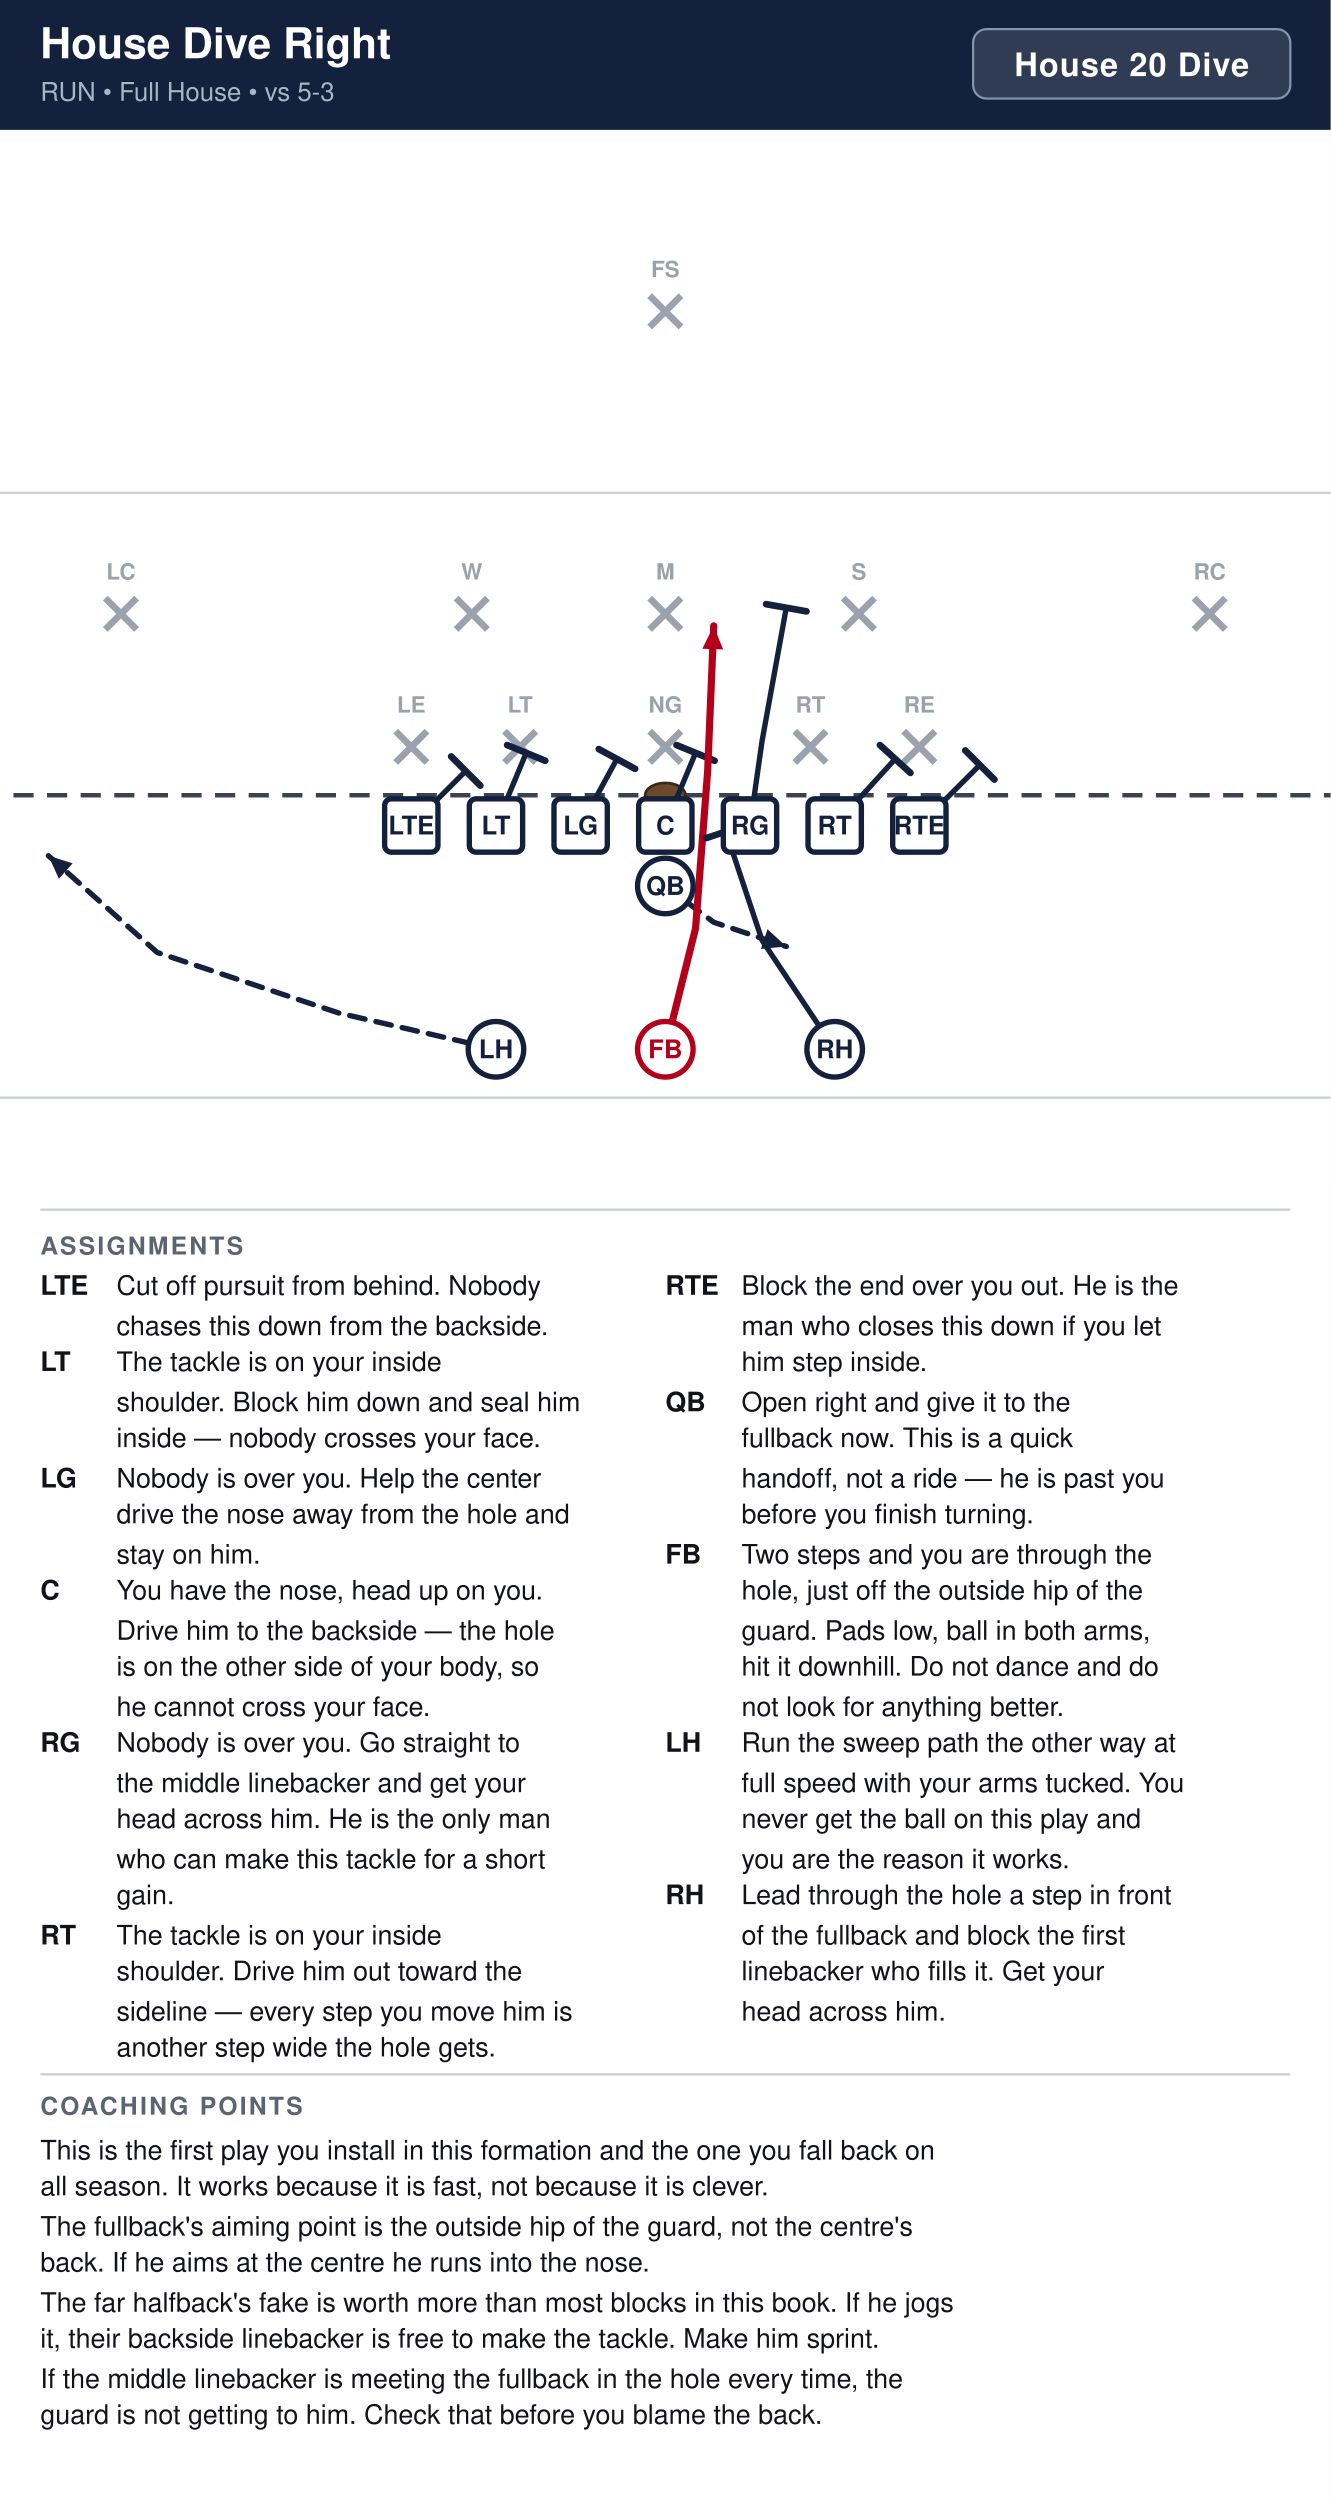
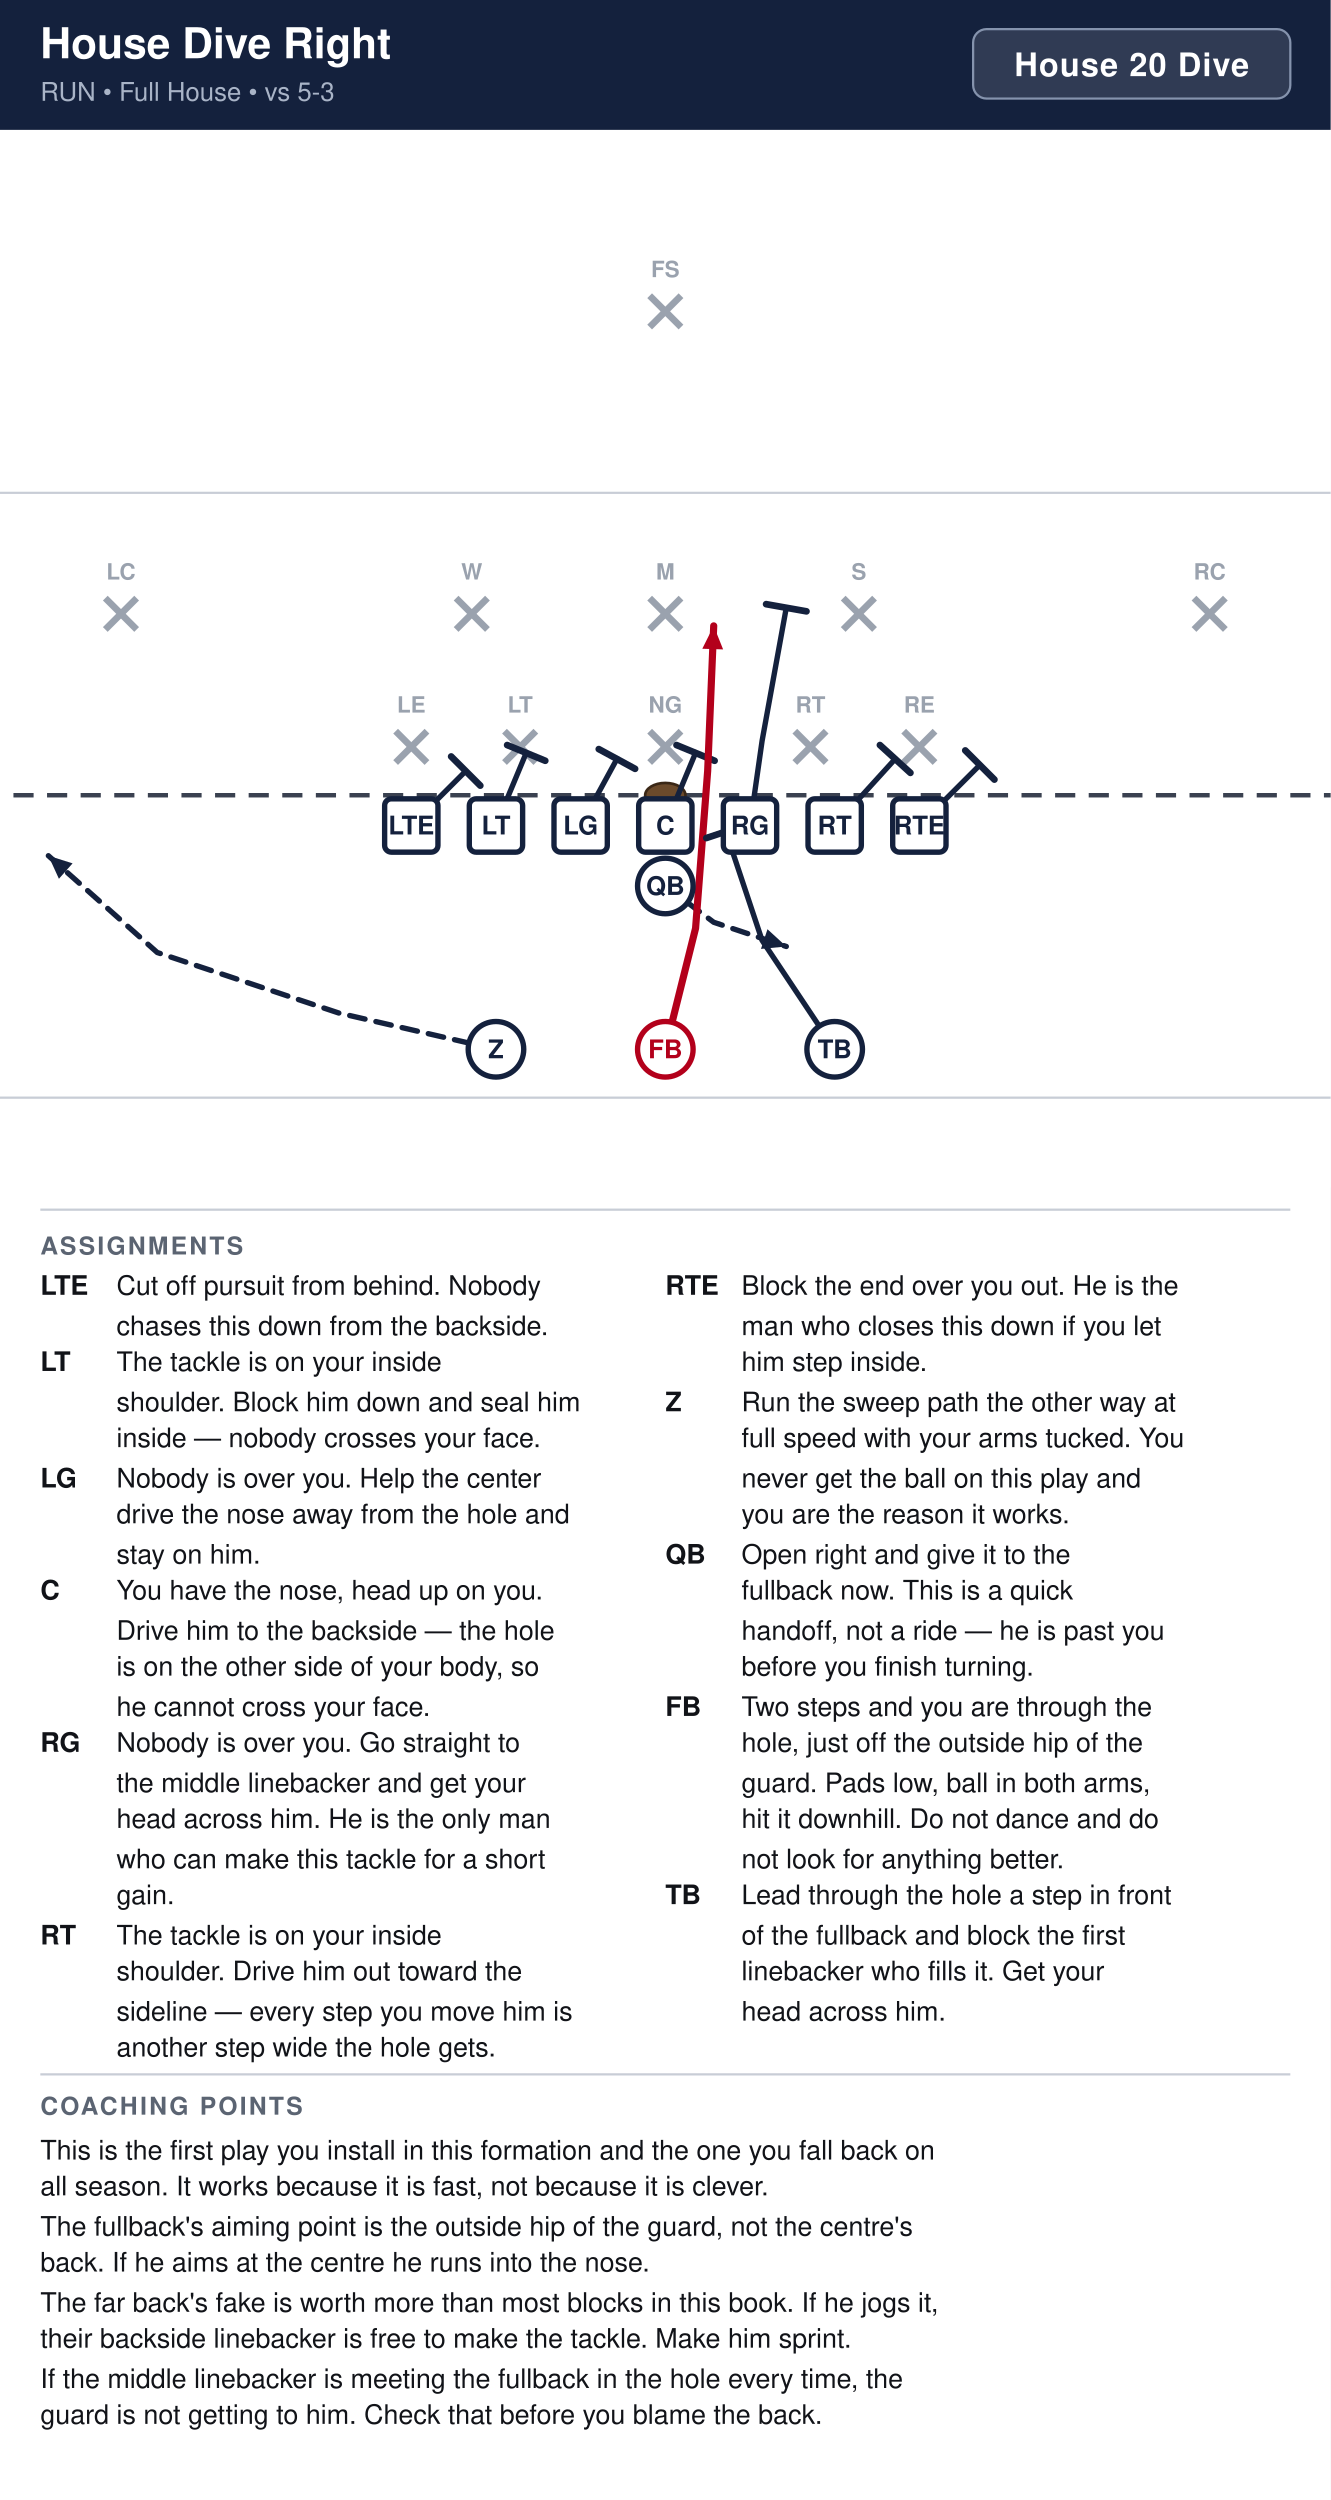
<svg xmlns="http://www.w3.org/2000/svg" width="594" height="1116" viewBox="0 0 594 1116" font-family="Segoe UI, Helvetica, Arial, sans-serif">
  <rect width="100%" height="100%" fill="#ffffff" />
  <rect x="0" y="0" width="594" height="58" fill="#14213d" />
  <text x="18" y="26" font-size="19" font-weight="700" fill="#ffffff">House Dive Right</text>
  <text x="18" y="45" font-size="11.5" fill="#a9b4c7">RUN  •  Full House  •  vs 5-3</text>
  <rect x="434.4" y="13" width="141.6" height="31" rx="6" fill="#ffffff" fill-opacity="0.12" stroke="#8593ad" stroke-width="1" />
  <text x="505.2" y="34" text-anchor="middle" font-size="14.5" font-weight="700" fill="#ffffff" letter-spacing="0.5">House 20 Dive</text>
  <clipPath id="fieldclip">
    <rect x="0" y="58" width="594" height="472" />
  </clipPath>
  <g clip-path="url(#fieldclip)">
    <g transform="translate(-54.0,31.0)">
      <rect x="0" y="0" width="702" height="513" fill="#ffffff" />
      <line x1="0" y1="459.0" x2="702" y2="459.0" stroke="#c8cdd6" stroke-width="1" />
      <line x1="0" y1="189.0" x2="702" y2="189.0" stroke="#c8cdd6" stroke-width="1" />
      <line x1="0" y1="324.0" x2="702" y2="324.0" stroke="#3a4150" stroke-width="2" stroke-dasharray="9 6" />
      <ellipse cx="351.0" cy="324.0" rx="9" ry="5.5" fill="#6b4a2b" stroke="#3a2716" stroke-width="1.2" />
      <line x1="230.6" y1="295.4" x2="244.6" y2="309.4" stroke="#9aa2ae" stroke-width="3" />
      <line x1="244.6" y1="295.4" x2="230.6" y2="309.4" stroke="#9aa2ae" stroke-width="3" />
      <text x="237.6" y="287.1" text-anchor="middle" font-size="10" fill="#9aa2ae" font-weight="600">LE</text>
      <line x1="279.2" y1="295.4" x2="293.2" y2="309.4" stroke="#9aa2ae" stroke-width="3" />
      <line x1="293.2" y1="295.4" x2="279.2" y2="309.4" stroke="#9aa2ae" stroke-width="3" />
      <text x="286.2" y="287.1" text-anchor="middle" font-size="10" fill="#9aa2ae" font-weight="600">LT</text>
      <line x1="344.0" y1="295.4" x2="358.0" y2="309.4" stroke="#9aa2ae" stroke-width="3" />
      <line x1="358.0" y1="295.4" x2="344.0" y2="309.4" stroke="#9aa2ae" stroke-width="3" />
      <text x="351.0" y="287.1" text-anchor="middle" font-size="10" fill="#9aa2ae" font-weight="600">NG</text>
      <line x1="408.8" y1="295.4" x2="422.8" y2="309.4" stroke="#9aa2ae" stroke-width="3" />
      <line x1="422.8" y1="295.4" x2="408.8" y2="309.4" stroke="#9aa2ae" stroke-width="3" />
      <text x="415.8" y="287.1" text-anchor="middle" font-size="10" fill="#9aa2ae" font-weight="600">RT</text>
      <line x1="457.4" y1="295.4" x2="471.4" y2="309.4" stroke="#9aa2ae" stroke-width="3" />
      <line x1="471.4" y1="295.4" x2="457.4" y2="309.4" stroke="#9aa2ae" stroke-width="3" />
      <text x="464.4" y="287.1" text-anchor="middle" font-size="10" fill="#9aa2ae" font-weight="600">RE</text>
      <line x1="257.6" y1="236.0" x2="271.6" y2="250.0" stroke="#9aa2ae" stroke-width="3" />
      <line x1="271.6" y1="236.0" x2="257.6" y2="250.0" stroke="#9aa2ae" stroke-width="3" />
      <text x="264.6" y="227.7" text-anchor="middle" font-size="10" fill="#9aa2ae" font-weight="600">W</text>
      <line x1="344.0" y1="236.0" x2="358.0" y2="250.0" stroke="#9aa2ae" stroke-width="3" />
      <line x1="358.0" y1="236.0" x2="344.0" y2="250.0" stroke="#9aa2ae" stroke-width="3" />
      <text x="351.0" y="227.7" text-anchor="middle" font-size="10" fill="#9aa2ae" font-weight="600">M</text>
      <line x1="430.4" y1="236.0" x2="444.4" y2="250.0" stroke="#9aa2ae" stroke-width="3" />
      <line x1="444.4" y1="236.0" x2="430.4" y2="250.0" stroke="#9aa2ae" stroke-width="3" />
      <text x="437.4" y="227.7" text-anchor="middle" font-size="10" fill="#9aa2ae" font-weight="600">S</text>
      <line x1="101.0" y1="236.0" x2="115.0" y2="250.0" stroke="#9aa2ae" stroke-width="3" />
      <line x1="115.0" y1="236.0" x2="101.0" y2="250.0" stroke="#9aa2ae" stroke-width="3" />
      <text x="108.0" y="227.7" text-anchor="middle" font-size="10" fill="#9aa2ae" font-weight="600">LC</text>
      <line x1="587.0" y1="236.0" x2="601.0" y2="250.0" stroke="#9aa2ae" stroke-width="3" />
      <line x1="601.0" y1="236.0" x2="587.0" y2="250.0" stroke="#9aa2ae" stroke-width="3" />
      <text x="594.0" y="227.7" text-anchor="middle" font-size="10" fill="#9aa2ae" font-weight="600">RC</text>
      <line x1="344.0" y1="101.0" x2="358.0" y2="115.0" stroke="#9aa2ae" stroke-width="3" />
      <line x1="358.0" y1="101.0" x2="344.0" y2="115.0" stroke="#9aa2ae" stroke-width="3" />
      <text x="351.0" y="92.7" text-anchor="middle" font-size="10" fill="#9aa2ae" font-weight="600">FS</text>
      <path d="M237.6,337.5 L261.9,313.2" fill="none" stroke="#14213d" stroke-width="2.4" stroke-linecap="round" stroke-linejoin="round" />
      <line x1="255.4" y1="306.7" x2="268.4" y2="319.7" stroke="#14213d" stroke-width="3.0" stroke-linecap="round" />
      <path d="M275.4,337.5 L288.9,305.1" fill="none" stroke="#14213d" stroke-width="2.4" stroke-linecap="round" stroke-linejoin="round" />
      <line x1="280.4" y1="301.6" x2="297.4" y2="308.6" stroke="#14213d" stroke-width="3.0" stroke-linecap="round" />
      <path d="M313.2,337.5 L329.4,307.8" fill="none" stroke="#14213d" stroke-width="2.4" stroke-linecap="round" stroke-linejoin="round" />
      <line x1="321.3" y1="303.4" x2="337.5" y2="312.2" stroke="#14213d" stroke-width="3.0" stroke-linecap="round" />
      <path d="M351.0,337.5 L364.5,305.1" fill="none" stroke="#14213d" stroke-width="2.4" stroke-linecap="round" stroke-linejoin="round" />
      <line x1="356.0" y1="301.6" x2="373.0" y2="308.6" stroke="#14213d" stroke-width="3.0" stroke-linecap="round" />
      <path d="M388.8,337.5 L394.2,299.7 L405.0,240.3" fill="none" stroke="#14213d" stroke-width="2.4" stroke-linecap="round" stroke-linejoin="round" />
      <line x1="396.0" y1="238.7" x2="414.0" y2="241.9" stroke="#14213d" stroke-width="3.0" stroke-linecap="round" />
      <path d="M426.6,337.5 L453.6,307.8" fill="none" stroke="#14213d" stroke-width="2.4" stroke-linecap="round" stroke-linejoin="round" />
      <line x1="446.8" y1="301.6" x2="460.4" y2="314.0" stroke="#14213d" stroke-width="3.0" stroke-linecap="round" />
      <path d="M464.4,337.5 L491.4,310.5" fill="none" stroke="#14213d" stroke-width="2.4" stroke-linecap="round" stroke-linejoin="round" />
      <line x1="484.9" y1="304.0" x2="497.9" y2="317.0" stroke="#14213d" stroke-width="3.0" stroke-linecap="round" />
      <path d="M351.0,364.5 L372.6,380.7 L405.0,391.5" fill="none" stroke="#14213d" stroke-width="2.4" stroke-linecap="round" stroke-linejoin="round" stroke-dasharray="7 5" />
      <polygon points="405.0,391.5 393.7,392.6 396.6,383.8" fill="#14213d" />
      <path d="M275.4,437.4 L205.2,421.2 L124.2,394.2 L75.6,351.0" fill="none" stroke="#14213d" stroke-width="2.4" stroke-linecap="round" stroke-linejoin="round" stroke-dasharray="7 5" />
      <polygon points="75.6,351.0 86.4,354.4 80.3,361.3" fill="#14213d" />
      <path d="M351.0,437.4 L364.5,383.4 L369.9,313.2 L372.6,248.4" fill="none" stroke="#b3001b" stroke-width="3.2" stroke-linecap="round" stroke-linejoin="round" />
      <polygon points="372.6,248.4 376.8,258.9 367.5,258.6" fill="#b3001b" />
      <path d="M426.6,437.4 L394.2,388.8 L378.0,340.2" fill="none" stroke="#14213d" stroke-width="2.4" stroke-linecap="round" stroke-linejoin="round" />
      <line x1="369.3" y1="343.1" x2="386.7" y2="337.3" stroke="#14213d" stroke-width="3.0" stroke-linecap="round" />
      <rect x="225.7" y="325.6" width="23.8" height="23.8" rx="3" fill="#ffffff" stroke="#14213d" stroke-width="2.4" />
      <text x="237.6" y="341.5" text-anchor="middle" font-size="11.5" font-weight="700" fill="#14213d">LTE</text>
      <rect x="263.5" y="325.6" width="23.8" height="23.8" rx="3" fill="#ffffff" stroke="#14213d" stroke-width="2.4" />
      <text x="275.4" y="341.5" text-anchor="middle" font-size="11.5" font-weight="700" fill="#14213d">LT</text>
      <rect x="301.3" y="325.6" width="23.8" height="23.8" rx="3" fill="#ffffff" stroke="#14213d" stroke-width="2.4" />
      <text x="313.2" y="341.5" text-anchor="middle" font-size="11.5" font-weight="700" fill="#14213d">LG</text>
      <rect x="339.1" y="325.6" width="23.8" height="23.8" rx="3" fill="#ffffff" stroke="#14213d" stroke-width="2.4" />
      <text x="351.0" y="341.5" text-anchor="middle" font-size="11.5" font-weight="700" fill="#14213d">C</text>
      <rect x="376.9" y="325.6" width="23.8" height="23.8" rx="3" fill="#ffffff" stroke="#14213d" stroke-width="2.4" />
      <text x="388.8" y="341.5" text-anchor="middle" font-size="11.5" font-weight="700" fill="#14213d">RG</text>
      <rect x="414.7" y="325.6" width="23.8" height="23.8" rx="3" fill="#ffffff" stroke="#14213d" stroke-width="2.4" />
      <text x="426.6" y="341.5" text-anchor="middle" font-size="11.5" font-weight="700" fill="#14213d">RT</text>
      <rect x="452.5" y="325.6" width="23.8" height="23.8" rx="3" fill="#ffffff" stroke="#14213d" stroke-width="2.4" />
      <text x="464.4" y="341.5" text-anchor="middle" font-size="11.5" font-weight="700" fill="#14213d">RTE</text>
      <circle cx="351.0" cy="364.5" r="12.4" fill="#ffffff" stroke="#14213d" stroke-width="2.4" />
      <text x="351.0" y="368.5" text-anchor="middle" font-size="11.5" font-weight="700" fill="#14213d">QB</text>
      <circle cx="275.4" cy="437.4" r="12.4" fill="#ffffff" stroke="#14213d" stroke-width="2.4" />
-       <text x="275.4" y="441.4" text-anchor="middle" font-size="11.5" font-weight="700" fill="#14213d">LH</text>
+       <text x="275.4" y="441.4" text-anchor="middle" font-size="11.5" font-weight="700" fill="#14213d">Z</text>
      <circle cx="351.0" cy="437.4" r="12.4" fill="#ffffff" stroke="#b3001b" stroke-width="2.4" />
      <text x="351.0" y="441.4" text-anchor="middle" font-size="11.5" font-weight="700" fill="#b3001b">FB</text>
      <circle cx="426.6" cy="437.4" r="12.4" fill="#ffffff" stroke="#14213d" stroke-width="2.4" />
-       <text x="426.6" y="441.4" text-anchor="middle" font-size="11.5" font-weight="700" fill="#14213d">RH</text>
+       <text x="426.6" y="441.4" text-anchor="middle" font-size="11.5" font-weight="700" fill="#14213d">TB</text>
    </g>
  </g>
  <line x1="18" y1="540" x2="576" y2="540" stroke="#c8cdd6" stroke-width="1" />
  <text x="18" y="560" font-size="11" font-weight="700" fill="#5b6472" letter-spacing="1">ASSIGNMENTS</text>
  <text x="18" y="578" font-size="12" font-weight="700" fill="#111318">LTE</text>
  <text x="52" y="578" font-size="12" fill="#111318">Cut off pursuit from behind. Nobody</text>
  <text x="52" y="596" font-size="12" fill="#111318">chases this down from the backside.</text>
  <text x="18" y="612" font-size="12" font-weight="700" fill="#111318">LT</text>
  <text x="52" y="612" font-size="12" fill="#111318">The tackle is on your inside</text>
  <text x="52" y="630" font-size="12" fill="#111318">shoulder. Block him down and seal him</text>
  <text x="52" y="646" font-size="12" fill="#111318">inside — nobody crosses your face.</text>
  <text x="18" y="664" font-size="12" font-weight="700" fill="#111318">LG</text>
  <text x="52" y="664" font-size="12" fill="#111318">Nobody is over you. Help the center</text>
  <text x="52" y="680" font-size="12" fill="#111318">drive the nose away from the hole and</text>
  <text x="52" y="698" font-size="12" fill="#111318">stay on him.</text>
  <text x="18" y="714" font-size="12" font-weight="700" fill="#111318">C</text>
  <text x="52" y="714" font-size="12" fill="#111318">You have the nose, head up on you.</text>
  <text x="52" y="732" font-size="12" fill="#111318">Drive him to the backside — the hole</text>
  <text x="52" y="748" font-size="12" fill="#111318">is on the other side of your body, so</text>
  <text x="52" y="766" font-size="12" fill="#111318">he cannot cross your face.</text>
  <text x="18" y="782" font-size="12" font-weight="700" fill="#111318">RG</text>
  <text x="52" y="782" font-size="12" fill="#111318">Nobody is over you. Go straight to</text>
  <text x="52" y="800" font-size="12" fill="#111318">the middle linebacker and get your</text>
  <text x="52" y="816" font-size="12" fill="#111318">head across him. He is the only man</text>
  <text x="52" y="834" font-size="12" fill="#111318">who can make this tackle for a short</text>
  <text x="52" y="850" font-size="12" fill="#111318">gain.</text>
  <text x="18" y="868" font-size="12" font-weight="700" fill="#111318">RT</text>
  <text x="52" y="868" font-size="12" fill="#111318">The tackle is on your inside</text>
  <text x="52" y="884" font-size="12" fill="#111318">shoulder. Drive him out toward the</text>
  <text x="52" y="902" font-size="12" fill="#111318">sideline — every step you move him is</text>
  <text x="52" y="918" font-size="12" fill="#111318">another step wide the hole gets.</text>
  <text x="297" y="578" font-size="12" font-weight="700" fill="#111318">RTE</text>
  <text x="331" y="578" font-size="12" fill="#111318">Block the end over you out. He is the</text>
  <text x="331" y="596" font-size="12" fill="#111318">man who closes this down if you let</text>
  <text x="331" y="612" font-size="12" fill="#111318">him step inside.</text>
-   <text x="297" y="630" font-size="12" font-weight="700" fill="#111318">QB</text>
-   <text x="331" y="630" font-size="12" fill="#111318">Open right and give it to the</text>
-   <text x="331" y="646" font-size="12" fill="#111318">fullback now. This is a quick</text>
-   <text x="331" y="664" font-size="12" fill="#111318">handoff, not a ride — he is past you</text>
-   <text x="331" y="680" font-size="12" fill="#111318">before you finish turning.</text>
-   <text x="297" y="698" font-size="12" font-weight="700" fill="#111318">FB</text>
-   <text x="331" y="698" font-size="12" fill="#111318">Two steps and you are through the</text>
-   <text x="331" y="714" font-size="12" fill="#111318">hole, just off the outside hip of the</text>
-   <text x="331" y="732" font-size="12" fill="#111318">guard. Pads low, ball in both arms,</text>
-   <text x="331" y="748" font-size="12" fill="#111318">hit it downhill. Do not dance and do</text>
-   <text x="331" y="766" font-size="12" fill="#111318">not look for anything better.</text>
-   <text x="297" y="782" font-size="12" font-weight="700" fill="#111318">LH</text>
-   <text x="331" y="782" font-size="12" fill="#111318">Run the sweep path the other way at</text>
-   <text x="331" y="800" font-size="12" fill="#111318">full speed with your arms tucked. You</text>
-   <text x="331" y="816" font-size="12" fill="#111318">never get the ball on this play and</text>
-   <text x="331" y="834" font-size="12" fill="#111318">you are the reason it works.</text>
-   <text x="297" y="850" font-size="12" font-weight="700" fill="#111318">RH</text>
+   <text x="297" y="630" font-size="12" font-weight="700" fill="#111318">Z</text>
+   <text x="331" y="630" font-size="12" fill="#111318">Run the sweep path the other way at</text>
+   <text x="331" y="646" font-size="12" fill="#111318">full speed with your arms tucked. You</text>
+   <text x="331" y="664" font-size="12" fill="#111318">never get the ball on this play and</text>
+   <text x="331" y="680" font-size="12" fill="#111318">you are the reason it works.</text>
+   <text x="297" y="698" font-size="12" font-weight="700" fill="#111318">QB</text>
+   <text x="331" y="698" font-size="12" fill="#111318">Open right and give it to the</text>
+   <text x="331" y="714" font-size="12" fill="#111318">fullback now. This is a quick</text>
+   <text x="331" y="732" font-size="12" fill="#111318">handoff, not a ride — he is past you</text>
+   <text x="331" y="748" font-size="12" fill="#111318">before you finish turning.</text>
+   <text x="297" y="766" font-size="12" font-weight="700" fill="#111318">FB</text>
+   <text x="331" y="766" font-size="12" fill="#111318">Two steps and you are through the</text>
+   <text x="331" y="782" font-size="12" fill="#111318">hole, just off the outside hip of the</text>
+   <text x="331" y="800" font-size="12" fill="#111318">guard. Pads low, ball in both arms,</text>
+   <text x="331" y="816" font-size="12" fill="#111318">hit it downhill. Do not dance and do</text>
+   <text x="331" y="834" font-size="12" fill="#111318">not look for anything better.</text>
+   <text x="297" y="850" font-size="12" font-weight="700" fill="#111318">TB</text>
  <text x="331" y="850" font-size="12" fill="#111318">Lead through the hole a step in front</text>
  <text x="331" y="868" font-size="12" fill="#111318">of the fullback and block the first</text>
  <text x="331" y="884" font-size="12" fill="#111318">linebacker who fills it. Get your</text>
  <text x="331" y="902" font-size="12" fill="#111318">head across him.</text>
  <line x1="18" y1="926" x2="576" y2="926" stroke="#c8cdd6" stroke-width="1" />
  <text x="18" y="944" font-size="11" font-weight="700" fill="#5b6472" letter-spacing="1">COACHING POINTS</text>
  <text x="18" y="964" font-size="12" fill="#111318">This is the first play you install in this formation and the one you fall back on</text>
  <text x="18" y="980" font-size="12" fill="#111318">all season. It works because it is fast, not because it is clever.</text>
  <text x="18" y="998" font-size="12" fill="#111318">The fullback's aiming point is the outside hip of the guard, not the centre's</text>
  <text x="18" y="1014" font-size="12" fill="#111318">back. If he aims at the centre he runs into the nose.</text>
-   <text x="18" y="1032" font-size="12" fill="#111318">The far halfback's fake is worth more than most blocks in this book. If he jogs</text>
-   <text x="18" y="1048" font-size="12" fill="#111318">it, their backside linebacker is free to make the tackle. Make him sprint.</text>
+   <text x="18" y="1032" font-size="12" fill="#111318">The far back's fake is worth more than most blocks in this book. If he jogs it,</text>
+   <text x="18" y="1048" font-size="12" fill="#111318">their backside linebacker is free to make the tackle. Make him sprint.</text>
  <text x="18" y="1066" font-size="12" fill="#111318">If the middle linebacker is meeting the fullback in the hole every time, the</text>
  <text x="18" y="1082" font-size="12" fill="#111318">guard is not getting to him. Check that before you blame the back.</text>
</svg>
